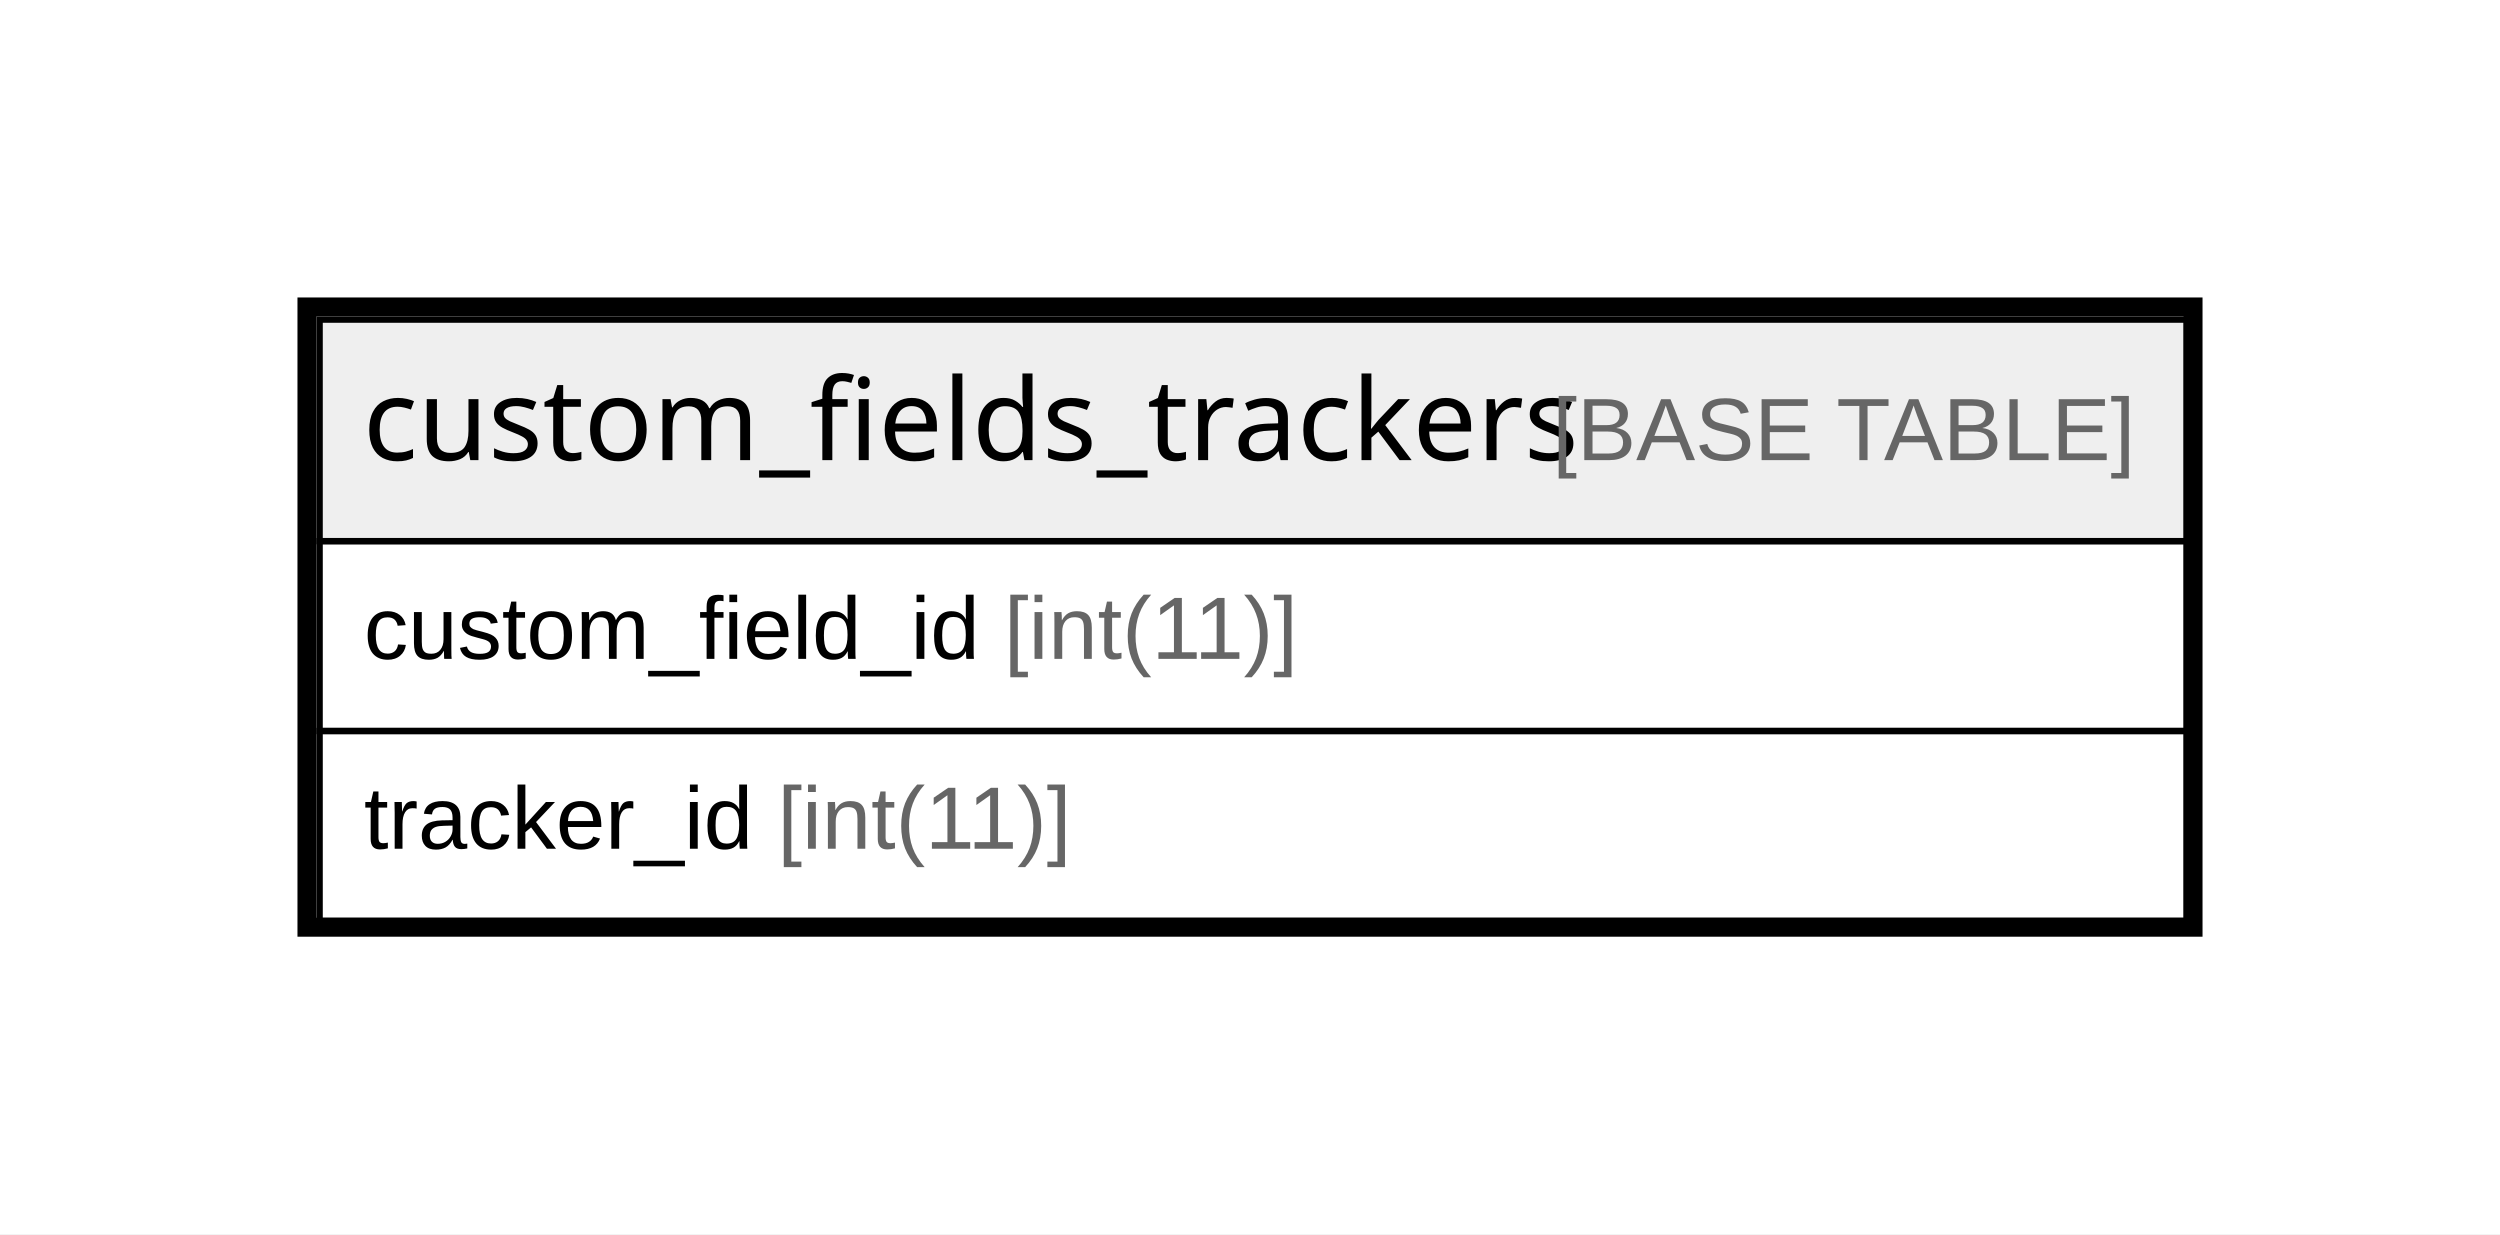
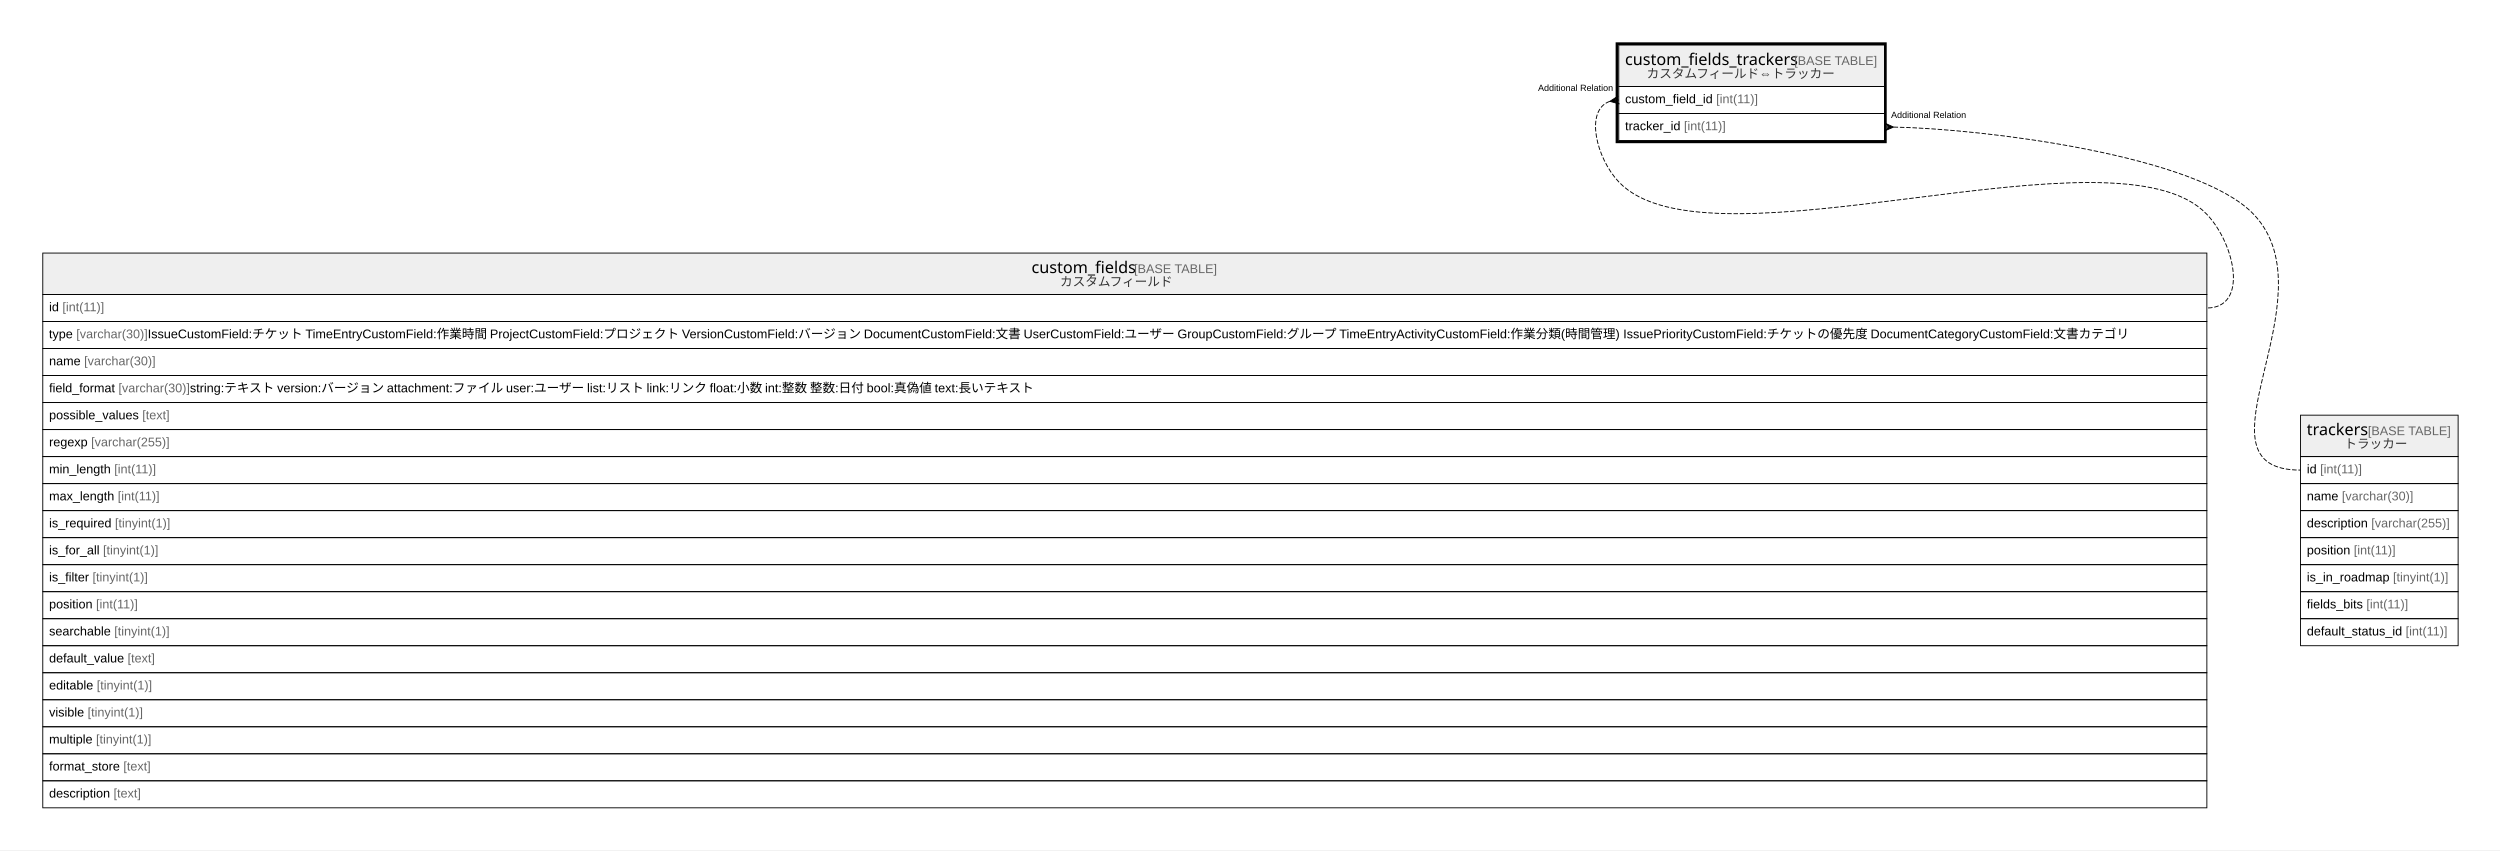
- <svg xmlns="http://www.w3.org/2000/svg" width="395pt" height="195pt" viewBox="0.00 0.00 395.00 195.00">
-   <g id="graph0" class="graph" transform="scale(1 1) rotate(0) translate(4 191)">
-     <polygon fill="#ffffff" stroke="transparent" points="-4,4 -4,-191 391,-191 391,4 -4,4" />
+ <svg xmlns="http://www.w3.org/2000/svg" width="2776pt" height="944pt" viewBox="0.00 0.00 2776.00 944.00">
+   <g id="graph0" class="graph" transform="scale(1 1) rotate(0) translate(4 940)">
+     <polygon fill="#ffffff" stroke="transparent" points="-4,4 -4,-940 2772,-940 2772,4 -4,4" />
    <g id="node1" class="node">
-       <polygon fill="#efefef" stroke="transparent" points="46.5,-105.5 46.5,-140.5 341.5,-140.5 341.5,-105.5 46.5,-105.5" />
-       <polygon fill="none" stroke="#000000" points="46.5,-105.5 46.5,-140.5 341.5,-140.5 341.5,-105.5 46.5,-105.5" />
-       <text text-anchor="start" x="53.362" y="-118.3" font-family="Arial Bold" font-size="18.00" fill="#000000">custom_fields_trackers</text>
-       <text text-anchor="start" x="237.384" y="-118.3" font-family="Arial" font-size="14.00" fill="#000000"> </text>
-       <text text-anchor="start" x="241.274" y="-118.3" font-family="Arial" font-size="14.00" fill="#666666">[BASE TABLE]</text>
-       <polygon fill="none" stroke="#000000" points="46.5,-75.5 46.5,-105.5 341.5,-105.5 341.5,-75.5 46.5,-75.5" />
-       <text text-anchor="start" x="53.5" y="-86.9" font-family="Arial" font-size="14.00" fill="#000000">custom_field_id </text>
-       <text text-anchor="start" x="154.63" y="-86.9" font-family="Arial" font-size="14.00" fill="#666666">[int(11)]</text>
-       <polygon fill="none" stroke="#000000" points="46.5,-45.5 46.5,-75.5 341.5,-75.5 341.5,-45.5 46.5,-45.5" />
-       <text text-anchor="start" x="53.5" y="-56.9" font-family="Arial" font-size="14.00" fill="#000000">tracker_id </text>
-       <text text-anchor="start" x="118.839" y="-56.9" font-family="Arial" font-size="14.00" fill="#666666">[int(11)]</text>
-       <polygon fill="none" stroke="#000000" stroke-width="3" points="44.5,-44.5 44.5,-142.5 342.5,-142.5 342.5,-44.5 44.5,-44.5" />
+       <polygon fill="#efefef" stroke="transparent" points="1793.5,-844 1793.5,-890 2088.5,-890 2088.5,-844 1793.5,-844" />
+       <polygon fill="none" stroke="#000000" points="1793.5,-844 1793.5,-890 2088.5,-890 2088.5,-844 1793.5,-844" />
+       <text text-anchor="start" x="1800.362" y="-867.8" font-family="Arial Bold" font-size="18.00" fill="#000000">custom_fields_trackers</text>
+       <text text-anchor="start" x="1984.384" y="-867.8" font-family="Arial" font-size="14.00" fill="#000000"> </text>
+       <text text-anchor="start" x="1988.274" y="-867.8" font-family="Arial" font-size="14.00" fill="#666666">[BASE TABLE]</text>
+       <text text-anchor="start" x="1824.445" y="-853.4" font-family="Arial" font-size="14.00" fill="#333333">カスタムフィールド⇔トラッカー</text>
+       <polygon fill="none" stroke="#000000" points="1793.5,-814 1793.5,-844 2088.5,-844 2088.5,-814 1793.5,-814" />
+       <text text-anchor="start" x="1800.5" y="-825.4" font-family="Arial" font-size="14.00" fill="#000000">custom_field_id </text>
+       <text text-anchor="start" x="1901.63" y="-825.4" font-family="Arial" font-size="14.00" fill="#666666">[int(11)]</text>
+       <polygon fill="none" stroke="#000000" points="1793.5,-784 1793.5,-814 2088.5,-814 2088.5,-784 1793.5,-784" />
+       <text text-anchor="start" x="1800.5" y="-795.4" font-family="Arial" font-size="14.00" fill="#000000">tracker_id </text>
+       <text text-anchor="start" x="1865.839" y="-795.4" font-family="Arial" font-size="14.00" fill="#666666">[int(11)]</text>
+       <polygon fill="none" stroke="#000000" stroke-width="3" points="1791.5,-782.5 1791.5,-891.5 2089.5,-891.5 2089.5,-782.5 1791.5,-782.5" />
+     </g>
+     <g id="node2" class="node">
+       <polygon fill="#efefef" stroke="transparent" points="43.5,-613 43.5,-659 2446.5,-659 2446.5,-613 43.5,-613" />
+       <polygon fill="none" stroke="#000000" points="43.5,-613 43.5,-659 2446.5,-659 2446.5,-613 43.5,-613" />
+       <text text-anchor="start" x="1141.365" y="-636.8" font-family="Arial Bold" font-size="18.00" fill="#000000">custom_fields</text>
+       <text text-anchor="start" x="1251.381" y="-636.8" font-family="Arial" font-size="14.00" fill="#000000"> </text>
+       <text text-anchor="start" x="1255.272" y="-636.8" font-family="Arial" font-size="14.00" fill="#666666">[BASE TABLE]</text>
+       <text text-anchor="start" x="1173.072" y="-622.4" font-family="Arial" font-size="14.00" fill="#333333">カスタムフィールド</text>
+       <polygon fill="none" stroke="#000000" points="43.5,-583 43.5,-613 2446.5,-613 2446.5,-583 43.5,-583" />
+       <text text-anchor="start" x="50.5" y="-594.4" font-family="Arial" font-size="14.00" fill="#000000">id </text>
+       <text text-anchor="start" x="65.28" y="-594.4" font-family="Arial" font-size="14.00" fill="#666666">[int(11)]</text>
+       <polygon fill="none" stroke="#000000" points="43.5,-553 43.5,-583 2446.5,-583 2446.5,-553 43.5,-553" />
+       <text text-anchor="start" x="50.336" y="-564.4" font-family="Arial" font-size="14.00" fill="#000000">type </text>
+       <text text-anchor="start" x="80.682" y="-564.4" font-family="Arial" font-size="14.00" fill="#666666">[varchar(30)]</text>
+       <text text-anchor="start" x="160.019" y="-564.4" font-family="Arial" font-size="14.00" fill="#000000"> IssueCustomField:チケット TimeEntryCustomField:作業時間 ProjectCustomField:プロジェクト VersionCustomField:バージョン DocumentCustomField:文書 UserCustomField:ユーザー GroupCustomField:グループ TimeEntryActivityCustomField:作業分類(時間管理) IssuePriorityCustomField:チケットの優先度 DocumentCategoryCustomField:文書カテゴリ </text>
+       <polygon fill="none" stroke="#000000" points="43.5,-523 43.5,-553 2446.5,-553 2446.5,-523 43.5,-523" />
+       <text text-anchor="start" x="50.5" y="-534.4" font-family="Arial" font-size="14.00" fill="#000000">name </text>
+       <text text-anchor="start" x="89.399" y="-534.4" font-family="Arial" font-size="14.00" fill="#666666">[varchar(30)]</text>
+       <polygon fill="none" stroke="#000000" points="43.5,-493 43.5,-523 2446.5,-523 2446.5,-493 43.5,-493" />
+       <text text-anchor="start" x="50.5" y="-504.4" font-family="Arial" font-size="14.00" fill="#000000">field_format </text>
+       <text text-anchor="start" x="127.51" y="-504.4" font-family="Arial" font-size="14.00" fill="#666666">[varchar(30)]</text>
+       <text text-anchor="start" x="206.846" y="-504.4" font-family="Arial" font-size="14.00" fill="#000000"> string:テキスト version:バージョン attachment:ファイル user:ユーザー list:リスト link:リンク float:小数 int:整数 整数:日付 bool:真偽値 text:長いテキスト </text>
+       <polygon fill="none" stroke="#000000" points="43.5,-463 43.5,-493 2446.5,-493 2446.5,-463 43.5,-463" />
+       <text text-anchor="start" x="50.5" y="-474.4" font-family="Arial" font-size="14.00" fill="#000000">possible_values </text>
+       <text text-anchor="start" x="153.971" y="-474.4" font-family="Arial" font-size="14.00" fill="#666666">[text]</text>
+       <polygon fill="none" stroke="#000000" points="43.5,-433 43.5,-463 2446.5,-463 2446.5,-433 43.5,-433" />
+       <text text-anchor="start" x="50.5" y="-444.4" font-family="Arial" font-size="14.00" fill="#000000">regexp </text>
+       <text text-anchor="start" x="97.182" y="-444.4" font-family="Arial" font-size="14.00" fill="#666666">[varchar(255)]</text>
+       <polygon fill="none" stroke="#000000" points="43.5,-403 43.5,-433 2446.5,-433 2446.5,-403 43.5,-403" />
+       <text text-anchor="start" x="50.5" y="-414.4" font-family="Arial" font-size="14.00" fill="#000000">min_length </text>
+       <text text-anchor="start" x="122.851" y="-414.4" font-family="Arial" font-size="14.00" fill="#666666">[int(11)]</text>
+       <polygon fill="none" stroke="#000000" points="43.5,-373 43.5,-403 2446.5,-403 2446.5,-373 43.5,-373" />
+       <text text-anchor="start" x="50.5" y="-384.4" font-family="Arial" font-size="14.00" fill="#000000">max_length </text>
+       <text text-anchor="start" x="126.744" y="-384.4" font-family="Arial" font-size="14.00" fill="#666666">[int(11)]</text>
+       <polygon fill="none" stroke="#000000" points="43.5,-343 43.5,-373 2446.5,-373 2446.5,-343 43.5,-343" />
+       <text text-anchor="start" x="50.5" y="-354.4" font-family="Arial" font-size="14.00" fill="#000000">is_required </text>
+       <text text-anchor="start" x="123.621" y="-354.4" font-family="Arial" font-size="14.00" fill="#666666">[tinyint(1)]</text>
+       <polygon fill="none" stroke="#000000" points="43.5,-313 43.5,-343 2446.5,-343 2446.5,-313 43.5,-313" />
+       <text text-anchor="start" x="50.5" y="-324.4" font-family="Arial" font-size="14.00" fill="#000000">is_for_all </text>
+       <text text-anchor="start" x="110.392" y="-324.4" font-family="Arial" font-size="14.00" fill="#666666">[tinyint(1)]</text>
+       <polygon fill="none" stroke="#000000" points="43.5,-283 43.5,-313 2446.5,-313 2446.5,-283 43.5,-283" />
+       <text text-anchor="start" x="50.5" y="-294.4" font-family="Arial" font-size="14.00" fill="#000000">is_filter </text>
+       <text text-anchor="start" x="98.717" y="-294.4" font-family="Arial" font-size="14.00" fill="#666666">[tinyint(1)]</text>
+       <polygon fill="none" stroke="#000000" points="43.5,-253 43.5,-283 2446.5,-283 2446.5,-253 43.5,-253" />
+       <text text-anchor="start" x="50.5" y="-264.4" font-family="Arial" font-size="14.00" fill="#000000">position </text>
+       <text text-anchor="start" x="102.625" y="-264.4" font-family="Arial" font-size="14.00" fill="#666666">[int(11)]</text>
+       <polygon fill="none" stroke="#000000" points="43.5,-223 43.5,-253 2446.5,-253 2446.5,-223 43.5,-223" />
+       <text text-anchor="start" x="50.5" y="-234.4" font-family="Arial" font-size="14.00" fill="#000000">searchable </text>
+       <text text-anchor="start" x="122.853" y="-234.4" font-family="Arial" font-size="14.00" fill="#666666">[tinyint(1)]</text>
+       <polygon fill="none" stroke="#000000" points="43.5,-193 43.5,-223 2446.5,-223 2446.5,-193 43.5,-193" />
+       <text text-anchor="start" x="50.5" y="-204.4" font-family="Arial" font-size="14.00" fill="#000000">default_value </text>
+       <text text-anchor="start" x="137.646" y="-204.4" font-family="Arial" font-size="14.00" fill="#666666">[text]</text>
+       <polygon fill="none" stroke="#000000" points="43.5,-163 43.5,-193 2446.5,-193 2446.5,-163 43.5,-163" />
+       <text text-anchor="start" x="50.5" y="-174.4" font-family="Arial" font-size="14.00" fill="#000000">editable </text>
+       <text text-anchor="start" x="103.407" y="-174.4" font-family="Arial" font-size="14.00" fill="#666666">[tinyint(1)]</text>
+       <polygon fill="none" stroke="#000000" points="43.5,-133 43.5,-163 2446.5,-163 2446.5,-133 43.5,-133" />
+       <text text-anchor="start" x="50.5" y="-144.4" font-family="Arial" font-size="14.00" fill="#000000">visible </text>
+       <text text-anchor="start" x="93.276" y="-144.4" font-family="Arial" font-size="14.00" fill="#666666">[tinyint(1)]</text>
+       <polygon fill="none" stroke="#000000" points="43.5,-103 43.5,-133 2446.5,-133 2446.5,-103 43.5,-103" />
+       <text text-anchor="start" x="50.5" y="-114.4" font-family="Arial" font-size="14.00" fill="#000000">multiple </text>
+       <text text-anchor="start" x="102.609" y="-114.4" font-family="Arial" font-size="14.00" fill="#666666">[tinyint(1)]</text>
+       <polygon fill="none" stroke="#000000" points="43.5,-73 43.5,-103 2446.5,-103 2446.5,-73 43.5,-73" />
+       <text text-anchor="start" x="50.5" y="-84.4" font-family="Arial" font-size="14.00" fill="#000000">format_store </text>
+       <text text-anchor="start" x="132.957" y="-84.4" font-family="Arial" font-size="14.00" fill="#666666">[text]</text>
+       <polygon fill="none" stroke="#000000" points="43.5,-43 43.5,-73 2446.5,-73 2446.5,-43 43.5,-43" />
+       <text text-anchor="start" x="50.5" y="-54.4" font-family="Arial" font-size="14.00" fill="#000000">description </text>
+       <text text-anchor="start" x="122.068" y="-54.4" font-family="Arial" font-size="14.00" fill="#666666">[text]</text>
+     </g>
+     <g id="edge1" class="edge">
+       <path fill="none" stroke="#000000" stroke-dasharray="5,2" d="M1783.494,-827.452C1755.56,-817.729 1768.306,-764.621 1793.5,-738 1893.396,-632.445 2346.604,-807.555 2446.5,-702 2478.272,-668.428 2492.722,-598 2446.5,-598" />
+       <polygon fill="#000000" stroke="#000000" points="1783.618,-827.472 1792.812,-833.447 1788.559,-828.236 1793.5,-829 1793.5,-829 1793.5,-829 1788.559,-828.236 1794.188,-824.553 1783.618,-827.472 1783.618,-827.472" />
+       <text text-anchor="start" x="1703.824" y="-839" font-family="Arial" font-size="10.00" fill="#000000">Additional Relation</text>
+     </g>
+     <g id="node3" class="node">
+       <polygon fill="#efefef" stroke="transparent" points="2550.5,-433 2550.5,-479 2725.5,-479 2725.5,-433 2550.5,-433" />
+       <polygon fill="none" stroke="#000000" points="2550.5,-433 2550.5,-479 2725.5,-479 2725.5,-433 2550.5,-433" />
+       <text text-anchor="start" x="2557.374" y="-456.8" font-family="Arial Bold" font-size="18.00" fill="#000000">trackers</text>
+       <text text-anchor="start" x="2621.373" y="-456.8" font-family="Arial" font-size="14.00" fill="#000000"> </text>
+       <text text-anchor="start" x="2625.263" y="-456.8" font-family="Arial" font-size="14.00" fill="#666666">[BASE TABLE]</text>
+       <text text-anchor="start" x="2599.209" y="-442.4" font-family="Arial" font-size="14.00" fill="#333333">トラッカー</text>
+       <polygon fill="none" stroke="#000000" points="2550.5,-403 2550.5,-433 2725.5,-433 2725.5,-403 2550.5,-403" />
+       <text text-anchor="start" x="2557.5" y="-414.4" font-family="Arial" font-size="14.00" fill="#000000">id </text>
+       <text text-anchor="start" x="2572.28" y="-414.4" font-family="Arial" font-size="14.00" fill="#666666">[int(11)]</text>
+       <polygon fill="none" stroke="#000000" points="2550.5,-373 2550.5,-403 2725.5,-403 2725.5,-373 2550.5,-373" />
+       <text text-anchor="start" x="2557.5" y="-384.4" font-family="Arial" font-size="14.00" fill="#000000">name </text>
+       <text text-anchor="start" x="2596.399" y="-384.4" font-family="Arial" font-size="14.00" fill="#666666">[varchar(30)]</text>
+       <polygon fill="none" stroke="#000000" points="2550.5,-343 2550.5,-373 2725.5,-373 2725.5,-343 2550.5,-343" />
+       <text text-anchor="start" x="2557.5" y="-354.4" font-family="Arial" font-size="14.00" fill="#000000">description </text>
+       <text text-anchor="start" x="2629.068" y="-354.4" font-family="Arial" font-size="14.00" fill="#666666">[varchar(255)]</text>
+       <polygon fill="none" stroke="#000000" points="2550.5,-313 2550.5,-343 2725.5,-343 2725.5,-313 2550.5,-313" />
+       <text text-anchor="start" x="2557.5" y="-324.4" font-family="Arial" font-size="14.00" fill="#000000">position </text>
+       <text text-anchor="start" x="2609.625" y="-324.4" font-family="Arial" font-size="14.00" fill="#666666">[int(11)]</text>
+       <polygon fill="none" stroke="#000000" points="2550.5,-283 2550.5,-313 2725.5,-313 2725.5,-283 2550.5,-283" />
+       <text text-anchor="start" x="2557.5" y="-294.4" font-family="Arial" font-size="14.00" fill="#000000">is_in_roadmap </text>
+       <text text-anchor="start" x="2653.186" y="-294.4" font-family="Arial" font-size="14.00" fill="#666666">[tinyint(1)]</text>
+       <polygon fill="none" stroke="#000000" points="2550.5,-253 2550.5,-283 2725.5,-283 2725.5,-253 2550.5,-253" />
+       <text text-anchor="start" x="2557.5" y="-264.4" font-family="Arial" font-size="14.00" fill="#000000">fields_bits </text>
+       <text text-anchor="start" x="2623.622" y="-264.4" font-family="Arial" font-size="14.00" fill="#666666">[int(11)]</text>
+       <polygon fill="none" stroke="#000000" points="2550.5,-223 2550.5,-253 2725.5,-253 2725.5,-223 2550.5,-223" />
+       <text text-anchor="start" x="2557.5" y="-234.4" font-family="Arial" font-size="14.00" fill="#000000">default_status_id </text>
+       <text text-anchor="start" x="2667.21" y="-234.4" font-family="Arial" font-size="14.00" fill="#666666">[int(11)]</text>
+     </g>
+     <g id="edge2" class="edge">
+       <path fill="none" stroke="#000000" stroke-dasharray="5,2" d="M2098.641,-798.898C2199.126,-796.964 2436.217,-767.557 2498.5,-702 2586.883,-608.97 2422.179,-418 2550.5,-418" />
+       <polygon fill="#000000" stroke="#000000" points="2098.499,-798.899 2088.454,-794.5 2093.5,-798.949 2088.5,-799 2088.5,-799 2088.5,-799 2093.5,-798.949 2088.546,-803.5 2098.499,-798.899 2098.499,-798.899" />
+       <text text-anchor="start" x="2095.825" y="-809" font-family="Arial" font-size="10.00" fill="#000000">Additional Relation</text>
    </g>
  </g>
</svg>
